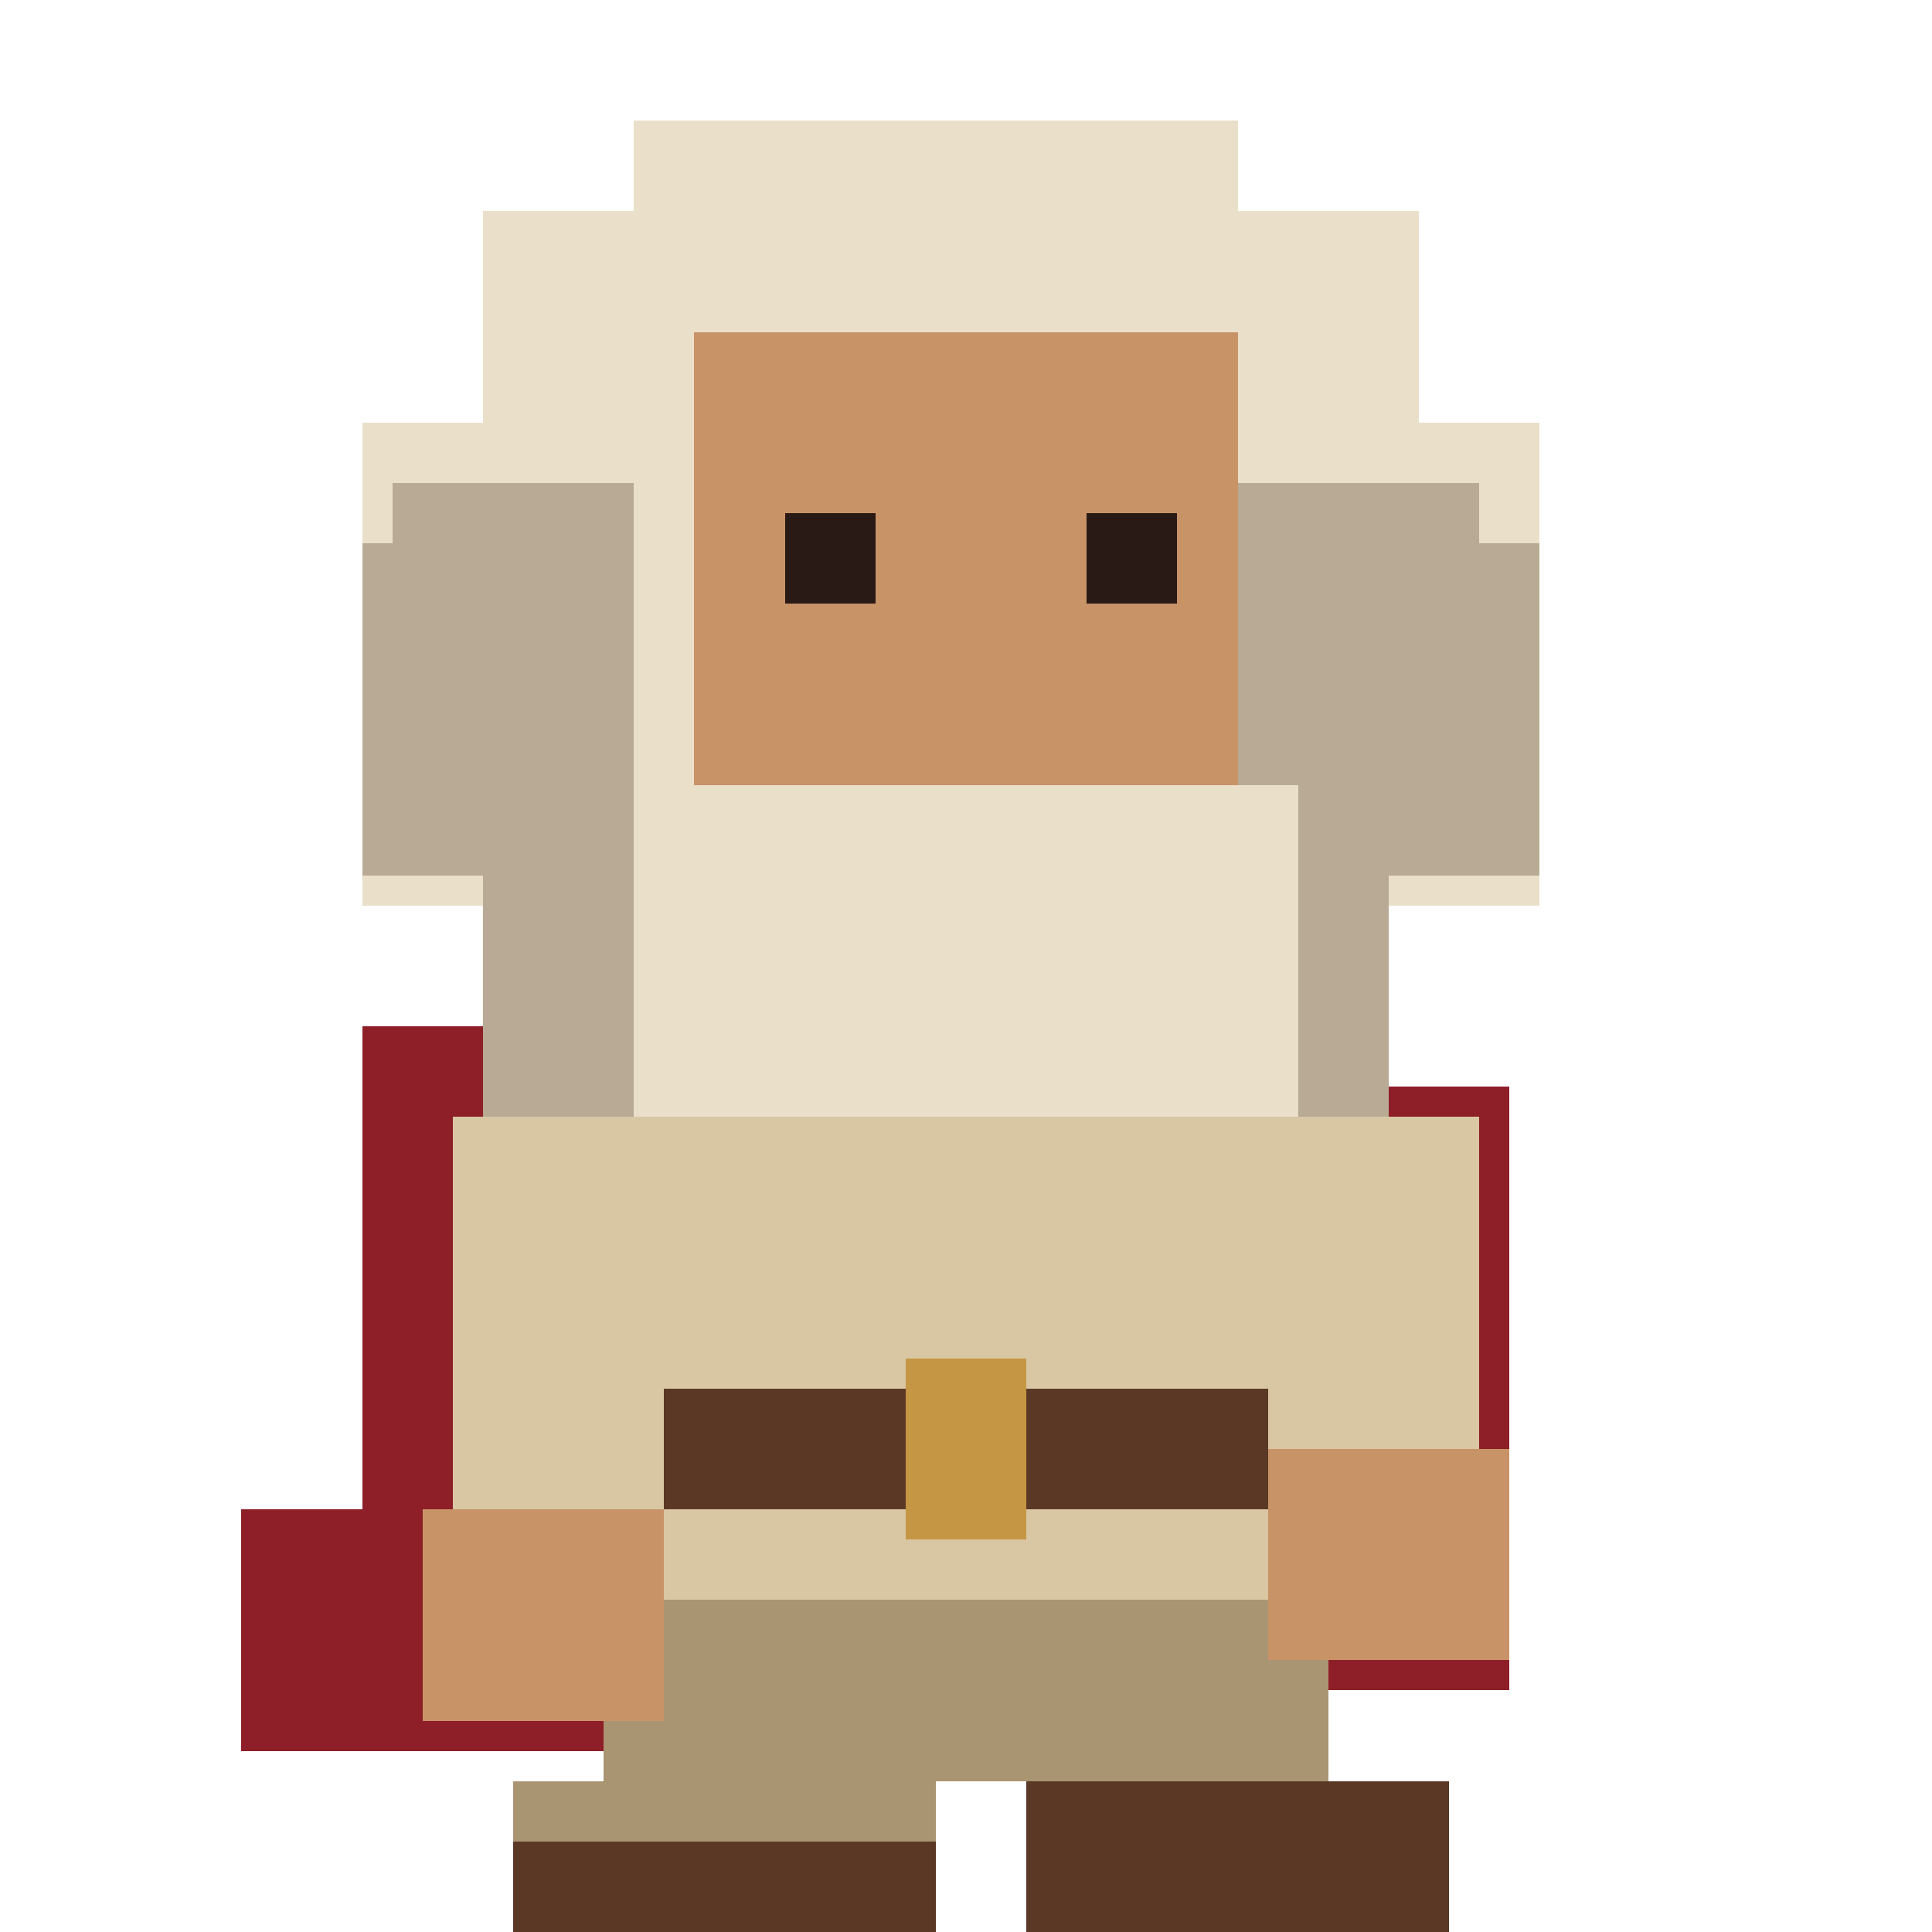
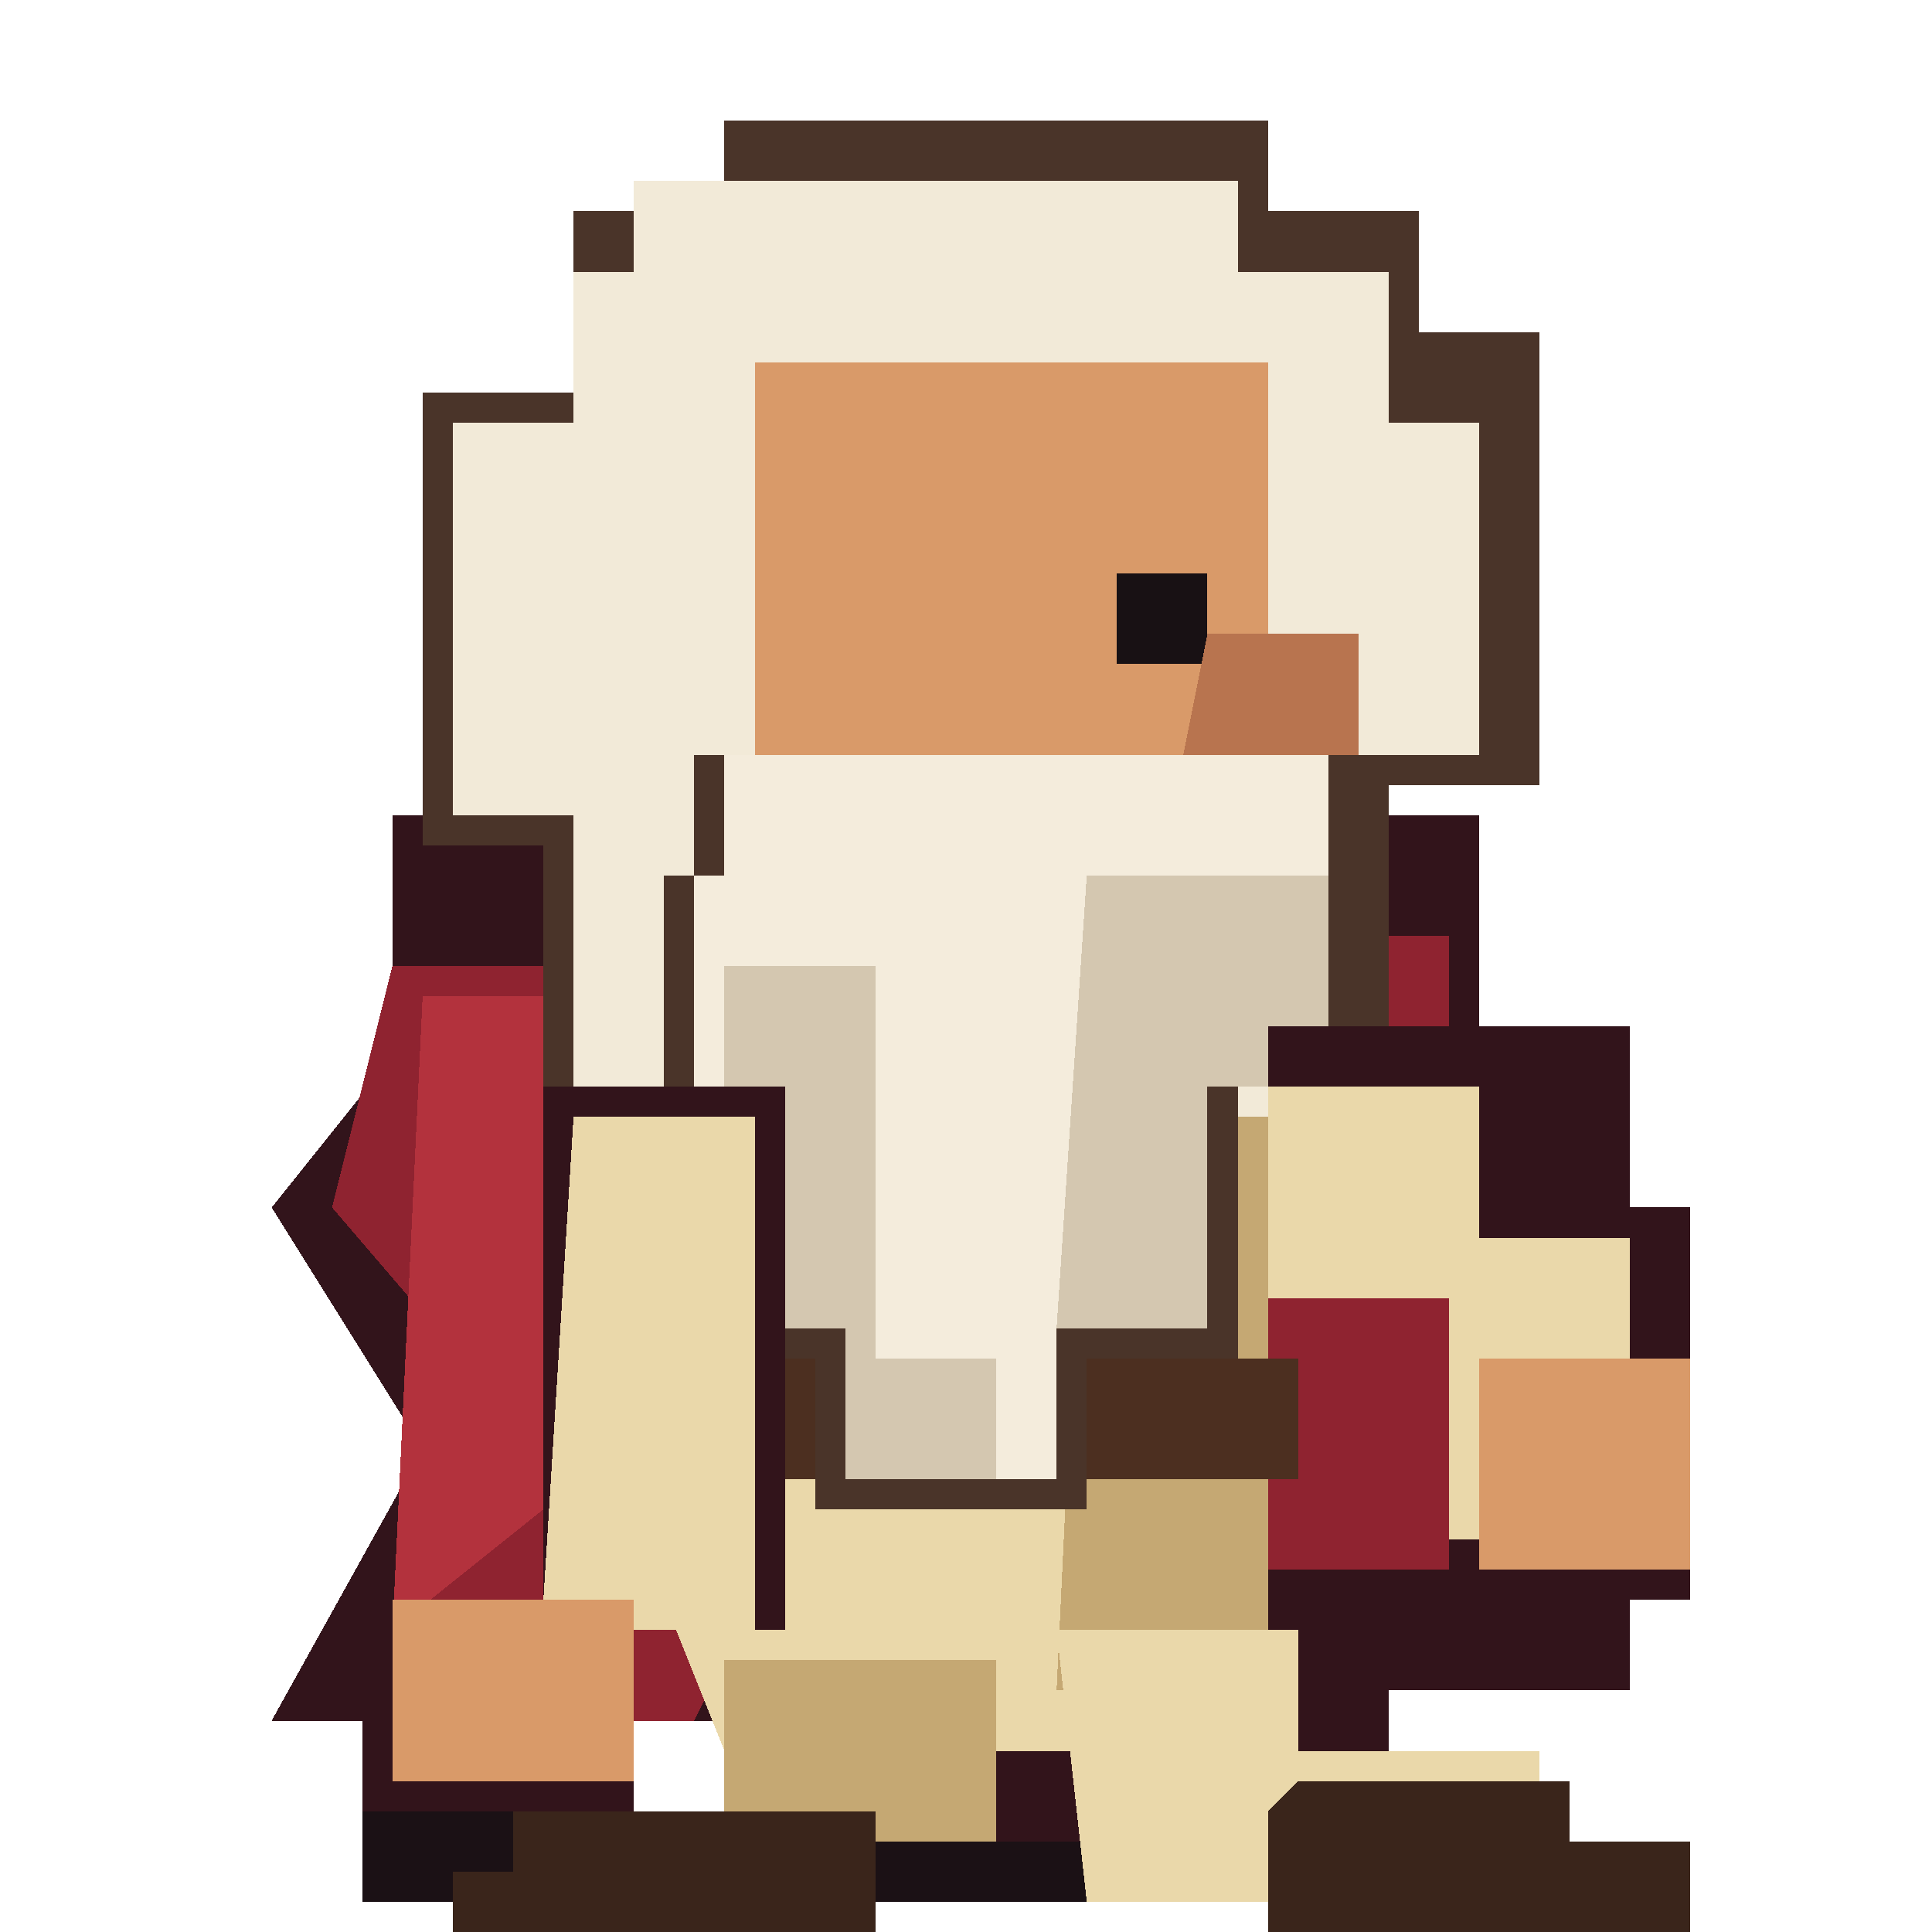
<svg xmlns="http://www.w3.org/2000/svg" width="64" height="64" viewBox="0 0 64 64" shape-rendering="crispEdges">
  <g>
-     <path fill="#8e1f28" d="M12 34h12v24H8v-8h4zm28 2h10v20H40z" />
-     <path fill="#eadfc9" d="M21 4h20v3h6v7h4v16h-6v9h-5V18H23v21h-7v-9h-4V14h4V7h5z" />
-     <path fill="#b8aa95" d="M13 16h8v23h-5V29h-4V18h1zm28 0h8v2h2v11h-5v10h-5z" />
-     <path fill="#c99368" d="M23 11h18v17H23z" />
-     <rect fill="#2a1a16" x="26" y="17" width="3" height="3" />
-     <rect fill="#2a1a16" x="36" y="17" width="3" height="3" />
-     <path fill="#eadfc9" d="M21 26h22v11h-4v7H25v-7h-4z" />
-     <path fill="#d8c7a2" d="M20 37h24v22H20z" />
-     <path fill="#a99572" d="M20 53h24v6H20z" />
-     <rect fill="#5b3825" x="20" y="46" width="24" height="4" />
-     <rect fill="#c59643" x="30" y="45" width="4" height="6" />
-     <path fill="#d8c7a2" d="M15 37h7v17h-7zm27 0h7v14h-7z" />
-     <path fill="#c99368" d="M14 50h8v7h-8zm28-2h8v7h-8z" />
-     <path fill="#a99572" d="M21 57h10v5H17v-3h4zm13-1h9v3h5v4H34z" />
-     <path fill="#5b3825" d="M17 61h14v3H17zm17-2h14v5H34z" />
+     <path fill="#1b1115" d="M12 60h40v3H12z" />
+     <path fill="#32141b" d="M13 27h11v-5h19v5h6v7h5v22h-8v5H28v-4H9l5-9-5-8 4-5z" />
+     <path fill="#8f2330" d="M13 32h12v-6h16v5h7v21h-7l-4-14-7 5-7 14H12l5-10-6-7z" />
+     <path fill="#b3323d" d="M14 33h6l-2 17-5 4z" />
+     <path fill="#ead8aa" d="M25 34h17v24H24l-2-5 3-8z" />
+     <path fill="#c5a873" d="M36 35h6v21h-7z" />
+     <path fill="#4c2f20" d="M23 45h20v4H23z" />
+     <path fill="#d39b35" d="M31 44h5v6h-5z" />
+     <path fill="#4a3429" d="M19 7h5V4h18v3h5v4h4v15h-5v10h-7V19H24v18h-6v-9h-4V13h5z" />
+     <path fill="#f2ead8" d="M21 6h20v3h5v5h3v11h-5v12h-6V18H25v19h-6V27h-4V14h4V9h2z" />
+     <path fill="#d99a69" d="M25 12h17v16H25z" />
+     <path fill="#181114" d="M37 19h3v3h-3z" />
+     <path fill="#b8744f" d="M40 21h5v5h-4v3h-6v-3h4z" />
+     <path fill="#4a3429" d="M23 25h22v11h-4v9h-5v5h-9v-5h-5V29h1z" />
+     <path fill="#f4ecdc" d="M24 25h20v10h-4v9h-5v5h-7v-5h-5V29h1z" />
+     <path fill="#d4c7b0" d="M36 29h8v7h-4v8h-5zM24 32h5v13h4v4h-5v-5h-4z" />
+     <path fill="#32141b" d="M18 36h8v18h-5v6H12v-7h6zM42 34h8v6h6v13h-8V43h-6z" />
+     <path fill="#ead8aa" d="M19 37h6v17h-5v5h-7v-6h5zM42 36h7v5h5v10h-6V43h-6z" />
+     <path fill="#d99a69" d="M13 53h8v6h-8zM49 45h7v7h-7z" />
+     <path fill="#c5a873" d="M24 55h9v6h-5v3H17v-4h7z" />
+     <path fill="#ead8aa" d="M35 54h8v4h8v5H36z" />
+     <path fill="#3a251b" d="M17 60h12v4H15v-2h2zM43 59h9v2h4v3H42v-4z" />
  </g>
</svg>
